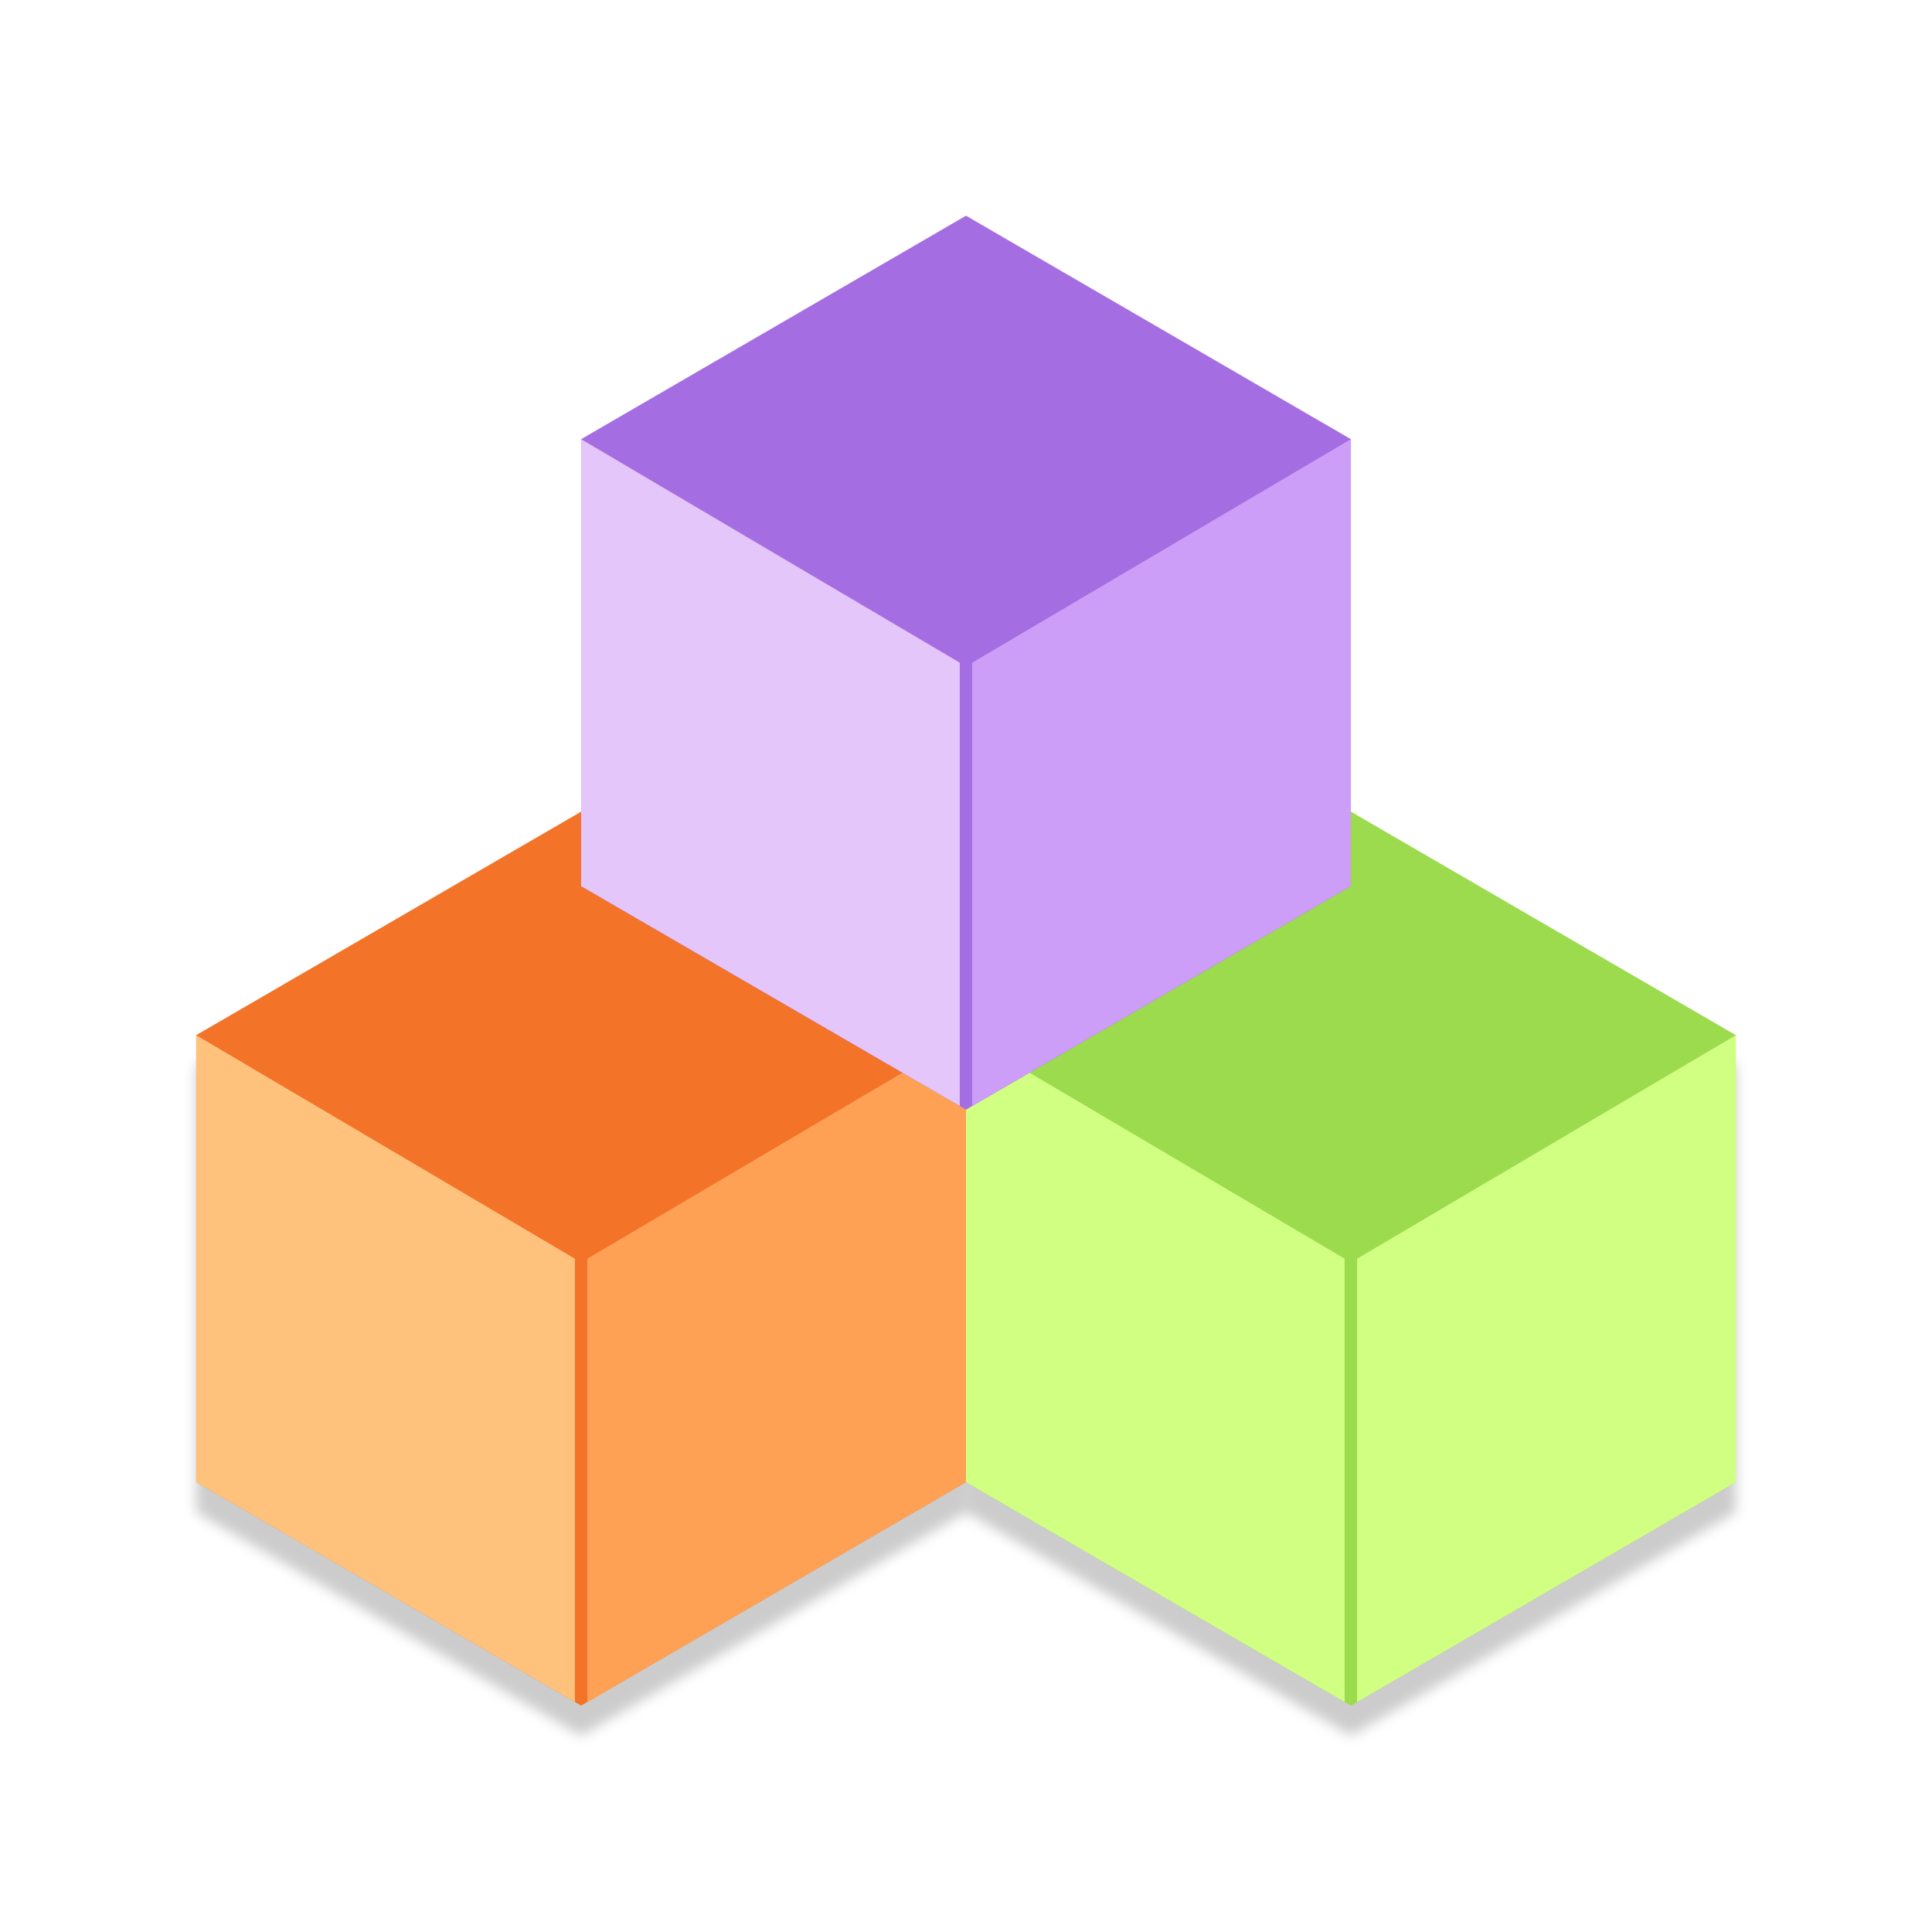
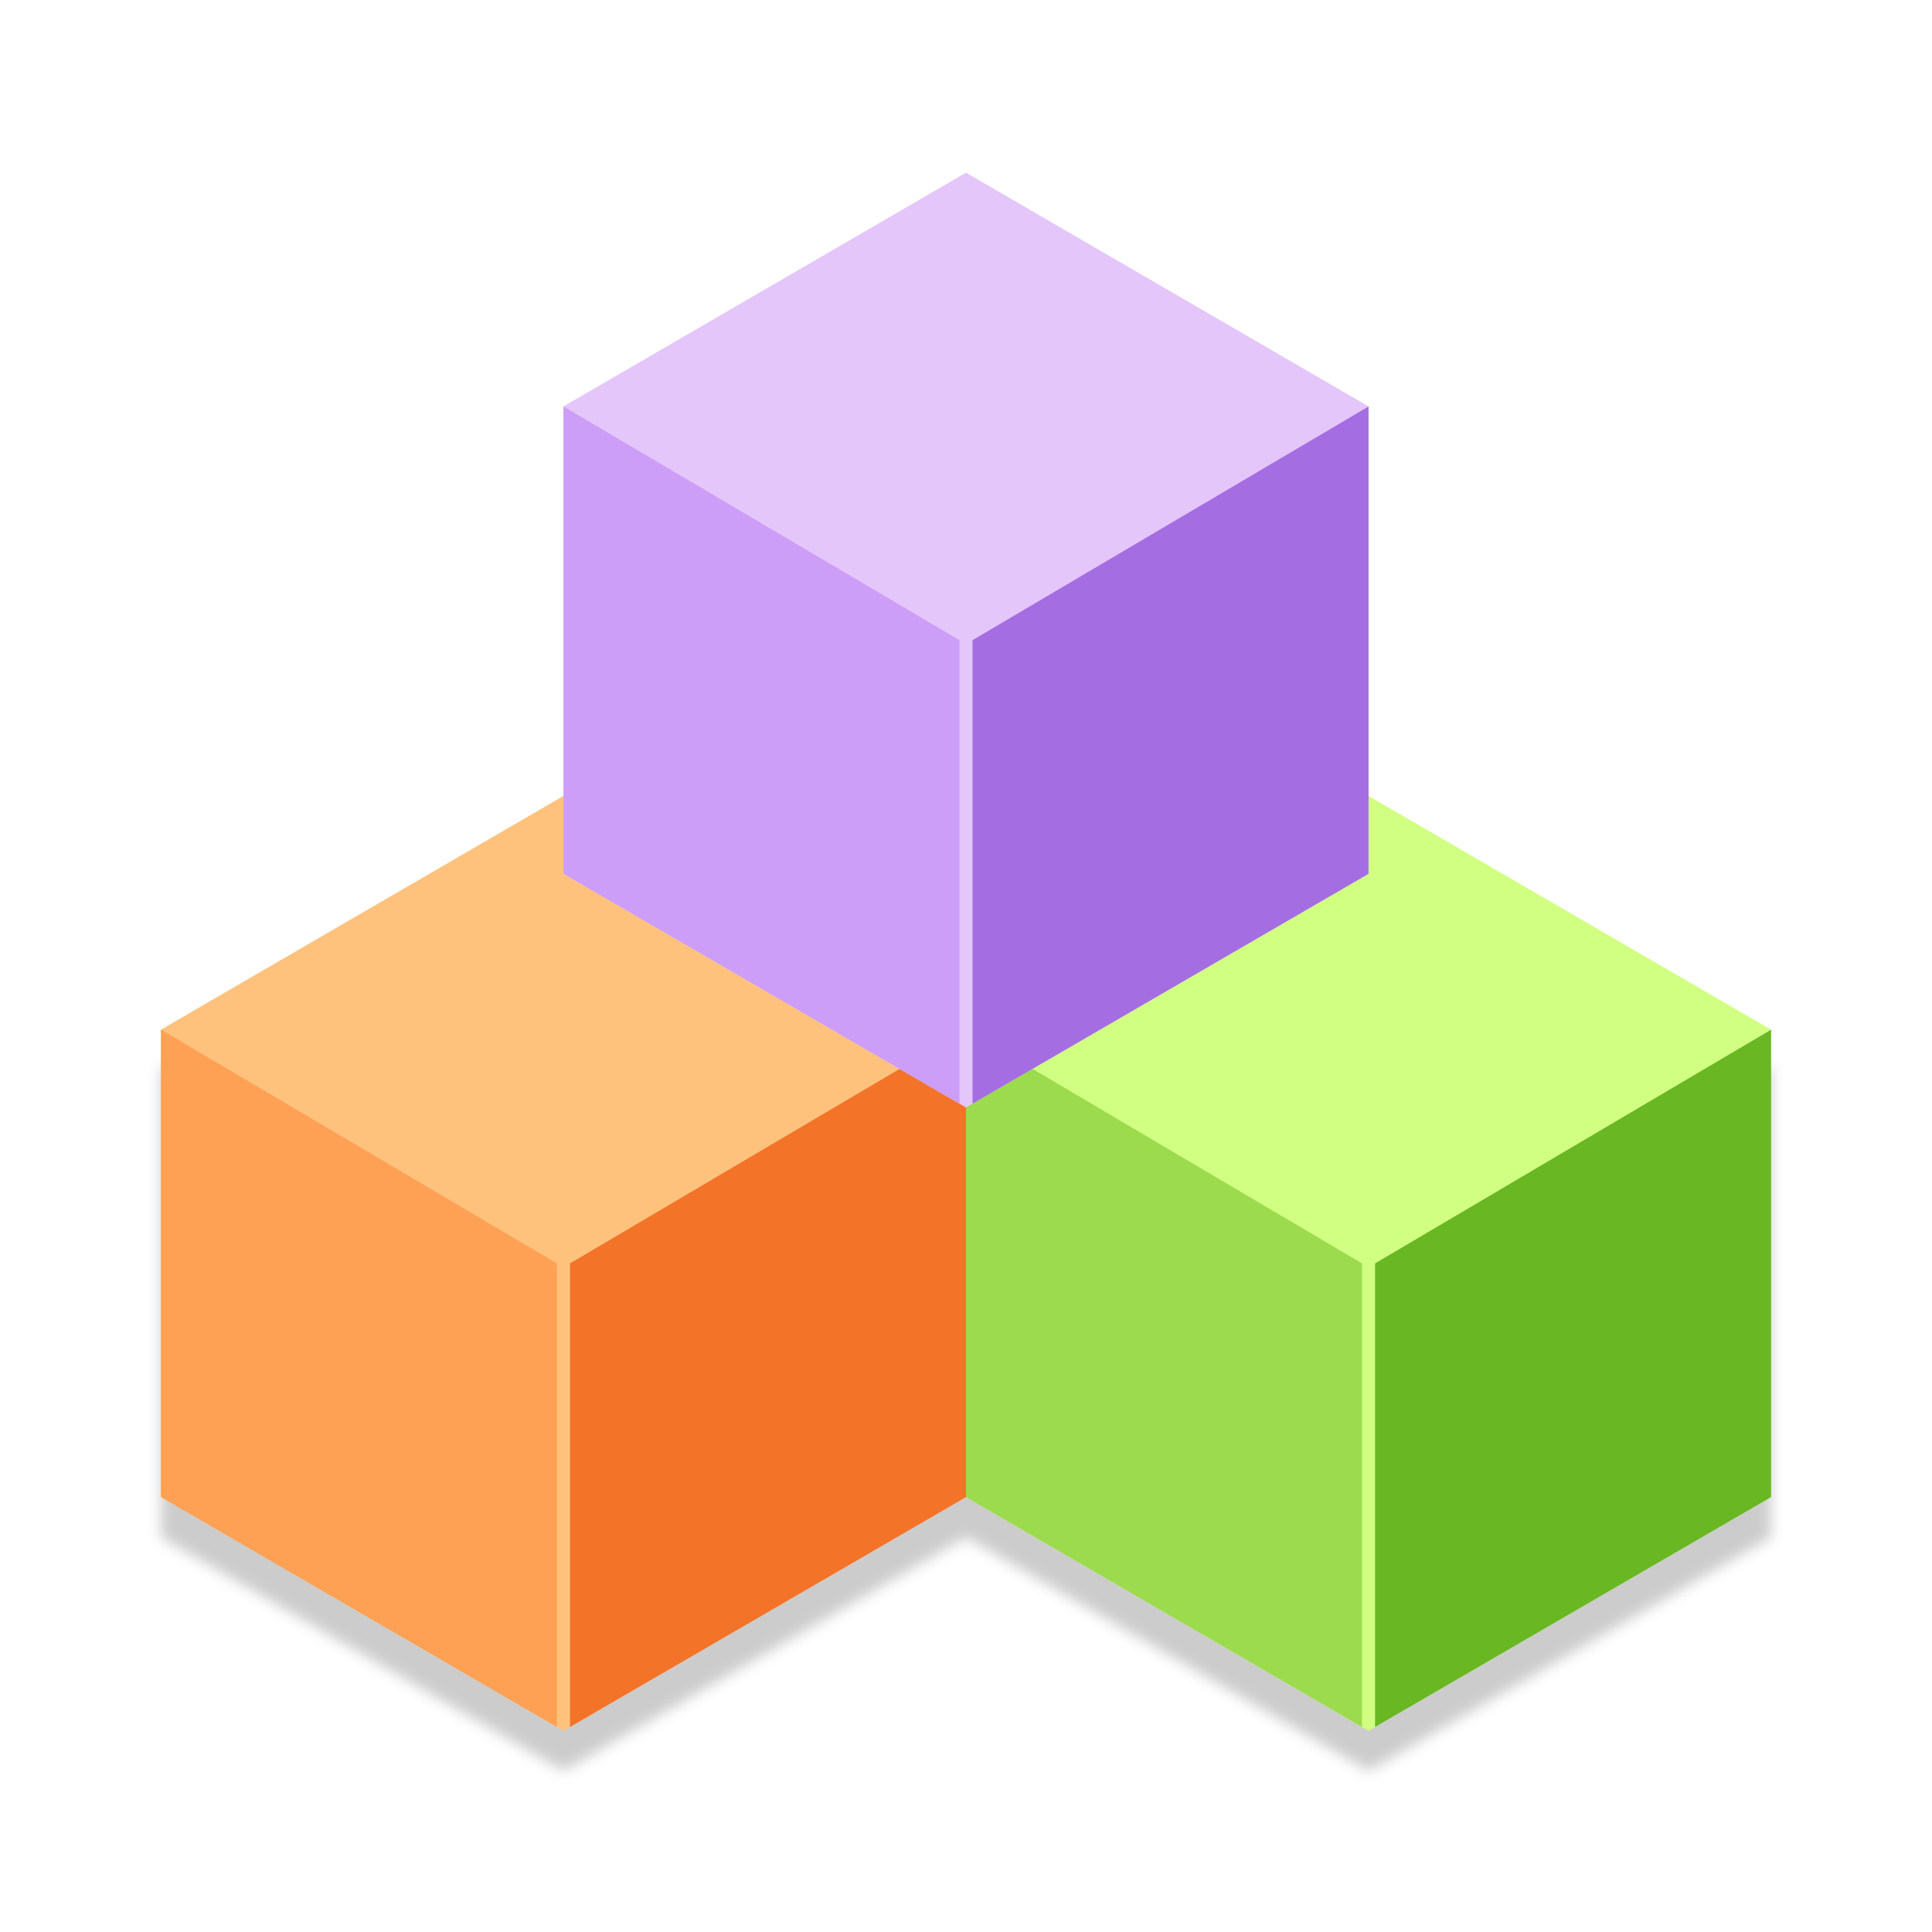
<svg xmlns="http://www.w3.org/2000/svg" width="48" height="48" viewBox="0 0 12.7 12.7" version="1.1" id="svg5652">
  <defs id="defs5646">
-     <filter style="color-interpolation-filters:sRGB" id="filter4555" x="-0.019" width="1.038" y="-0.016" height="1.033">
-       <feGaussianBlur stdDeviation="0.983" id="feGaussianBlur4557" />
-     </filter>
-     <filter style="color-interpolation-filters:sRGB" id="filter4559" x="-0.019" width="1.038" y="-0.016" height="1.033">
-       <feGaussianBlur stdDeviation="0.983" id="feGaussianBlur4561" />
+     <filter style="color-interpolation-filters:sRGB" id="filter4562" x="-0.009" width="1.019" y="-0.016" height="1.033">
+       <feGaussianBlur stdDeviation="0.042" id="feGaussianBlur4564" />
    </filter>
  </defs>
  <g id="layer1" transform="translate(-4.4504802e-7,-284.3)">
-     <polygon points="576,187.061 540,124.708 576,62.354 648,62.354 684,124.708 648,187.061 " style="opacity:0.2;fill:#000000;stroke:none;stroke-width:9.138;stroke-miterlimit:4;stroke-dasharray:none;stroke-opacity:1;filter:url(#filter4559)" id="55-4-3" transform="matrix(0,0.04080771,-0.04057614,0,8.880079,267.7977)" />
-     <polygon points="576,187.061 540,124.708 576,62.354 648,62.354 684,124.708 648,187.061 " style="opacity:0.2;fill:#000000;stroke:none;stroke-width:9.138;stroke-miterlimit:4;stroke-dasharray:none;stroke-opacity:1;filter:url(#filter4555)" id="55-4-3-6" transform="matrix(0,0.04080771,-0.04057614,0,13.94023,267.7977)" />
-     <polygon points="540,124.708 576,62.354 648,62.354 684,124.708 648,187.061 576,187.061 " style="fill:#9bdb4d;stroke:none;stroke-width:9.138;stroke-miterlimit:4;stroke-dasharray:none;stroke-opacity:1" id="55-2" transform="matrix(0,0.04080771,-0.04057614,0,13.94023,267.5992)" />
-     <path style="fill:#d1ff82;stroke:none;stroke-width:0.182px;stroke-linecap:butt;stroke-linejoin:miter;stroke-opacity:1" d="m 6.35,294.043 2.489,1.445 v -2.914 l -2.489,-1.469 z" id="path6449-62-9" />
-     <path style="fill:#d1ff82;stroke:none;stroke-width:0.182px;stroke-linecap:butt;stroke-linejoin:miter;stroke-opacity:1" d="m 11.41,294.043 -2.489,1.445 v -2.914 l 2.489,-1.469 z" id="path6449-62-7-3" />
-     <polygon points="684,124.708 648,187.061 576,187.061 540,124.708 576,62.354 648,62.354 " style="fill:#f37329;stroke:none;stroke-width:9.138;stroke-miterlimit:4;stroke-dasharray:none;stroke-opacity:1" id="55-4" transform="matrix(0,0.04080771,-0.04057614,0,8.880079,267.5992)" />
-     <path style="fill:#ffc27d;stroke:none;stroke-width:0.182px;stroke-linecap:butt;stroke-linejoin:miter;stroke-opacity:1" d="m 1.29,294.043 2.489,1.445 v -2.914 l -2.489,-1.469 z" id="path6449-62-78" />
-     <path style="fill:#ffa154;stroke:none;stroke-width:0.182px;stroke-linecap:butt;stroke-linejoin:miter;stroke-opacity:1" d="m 6.35,294.043 -2.489,1.445 v -2.914 l 2.489,-1.469 z" id="path6449-62-7-4" />
-     <polygon points="648,187.061 576,187.061 540,124.708 576,62.354 648,62.354 684,124.708 " style="fill:#a56de2;stroke:none;stroke-width:9.138;stroke-miterlimit:4;stroke-dasharray:none;stroke-opacity:1" id="55" transform="matrix(0,0.04080771,-0.04057614,0,11.41016,263.6817)" />
-     <path style="fill:#e4c6fa;stroke:none;stroke-width:0.182px;stroke-linecap:butt;stroke-linejoin:miter;stroke-opacity:1" d="m 3.82,290.125 2.489,1.445 v -2.914 l -2.489,-1.469 z" id="path6449-62" />
-     <path style="fill:#cd9ef7;stroke:none;stroke-width:0.182px;stroke-linecap:butt;stroke-linejoin:miter;stroke-opacity:1" d="m 8.88,290.125 -2.489,1.445 v -2.914 l 2.489,-1.469 z" id="path6449-62-7" />
+     <path id="55-2-3-6" style="fill:#000000;stroke:none;stroke-width:0.389;stroke-miterlimit:4;stroke-dasharray:none;stroke-opacity:1;filter:url(#filter4562);opacity:0.2" d="m 3.704,289.796 2.646,1.536 v 3.073 l -2.646,1.536 -2.646,-1.536 v -3.073 z m 5.292,0 2.646,1.536 v 3.073 l -2.646,1.536 -2.646,-1.536 v -3.073 z" />
+     <polygon points="540,124.708 576,62.354 648,62.354 684,124.708 648,187.061 576,187.061 " style="fill:#d1ff82;stroke:none;stroke-width:9.138;stroke-miterlimit:4;stroke-dasharray:none;stroke-opacity:1" id="55-2" transform="matrix(0,0.04267473,-0.04243256,0,14.2875,266.4876)" />
+     <path style="fill:#9bdb4d;stroke:none;stroke-width:0.191px;stroke-linecap:butt;stroke-linejoin:miter;stroke-opacity:1" d="m 6.35,294.141 2.603,1.511 v -3.047 L 6.35,291.068 Z" id="path6449-62-9" />
+     <path style="fill:#68b723;stroke:none;stroke-width:0.191px;stroke-linecap:butt;stroke-linejoin:miter;stroke-opacity:1" d="m 11.642,294.141 -2.603,1.511 v -3.047 l 2.603,-1.536 z" id="path6449-62-7-3" />
+     <polygon points="684,124.708 648,187.061 576,187.061 540,124.708 576,62.354 648,62.354 " style="fill:#ffc27d;stroke:none;stroke-width:9.138;stroke-miterlimit:4;stroke-dasharray:none;stroke-opacity:1" id="55-4" transform="matrix(0,0.04267473,-0.04243256,0,8.995834,266.4876)" />
+     <path style="fill:#ffa154;stroke:none;stroke-width:0.191px;stroke-linecap:butt;stroke-linejoin:miter;stroke-opacity:1" d="m 1.058,294.141 2.603,1.511 v -3.047 L 1.058,291.068 Z" id="path6449-62-78" />
+     <path style="fill:#f37329;stroke:none;stroke-width:0.191px;stroke-linecap:butt;stroke-linejoin:miter;stroke-opacity:1" d="m 6.35,294.141 -2.603,1.511 v -3.047 l 2.603,-1.536 z" id="path6449-62-7-4" />
+     <polygon points="648,187.061 576,187.061 540,124.708 576,62.354 648,62.354 684,124.708 " style="fill:#e4c6fa;stroke:none;stroke-width:9.138;stroke-miterlimit:4;stroke-dasharray:none;stroke-opacity:1" id="55" transform="matrix(0,0.04267473,-0.04243256,0,11.64167,262.3908)" />
+     <path style="fill:#cd9ef7;stroke:none;stroke-width:0.191px;stroke-linecap:butt;stroke-linejoin:miter;stroke-opacity:1" d="m 3.704,290.044 2.603,1.511 v -3.047 l -2.603,-1.536 z" id="path6449-62" />
+     <path style="fill:#a56de2;stroke:none;stroke-width:0.191px;stroke-linecap:butt;stroke-linejoin:miter;stroke-opacity:1" d="m 8.996,290.044 -2.603,1.511 v -3.047 l 2.603,-1.536 z" id="path6449-62-7" />
  </g>
</svg>
